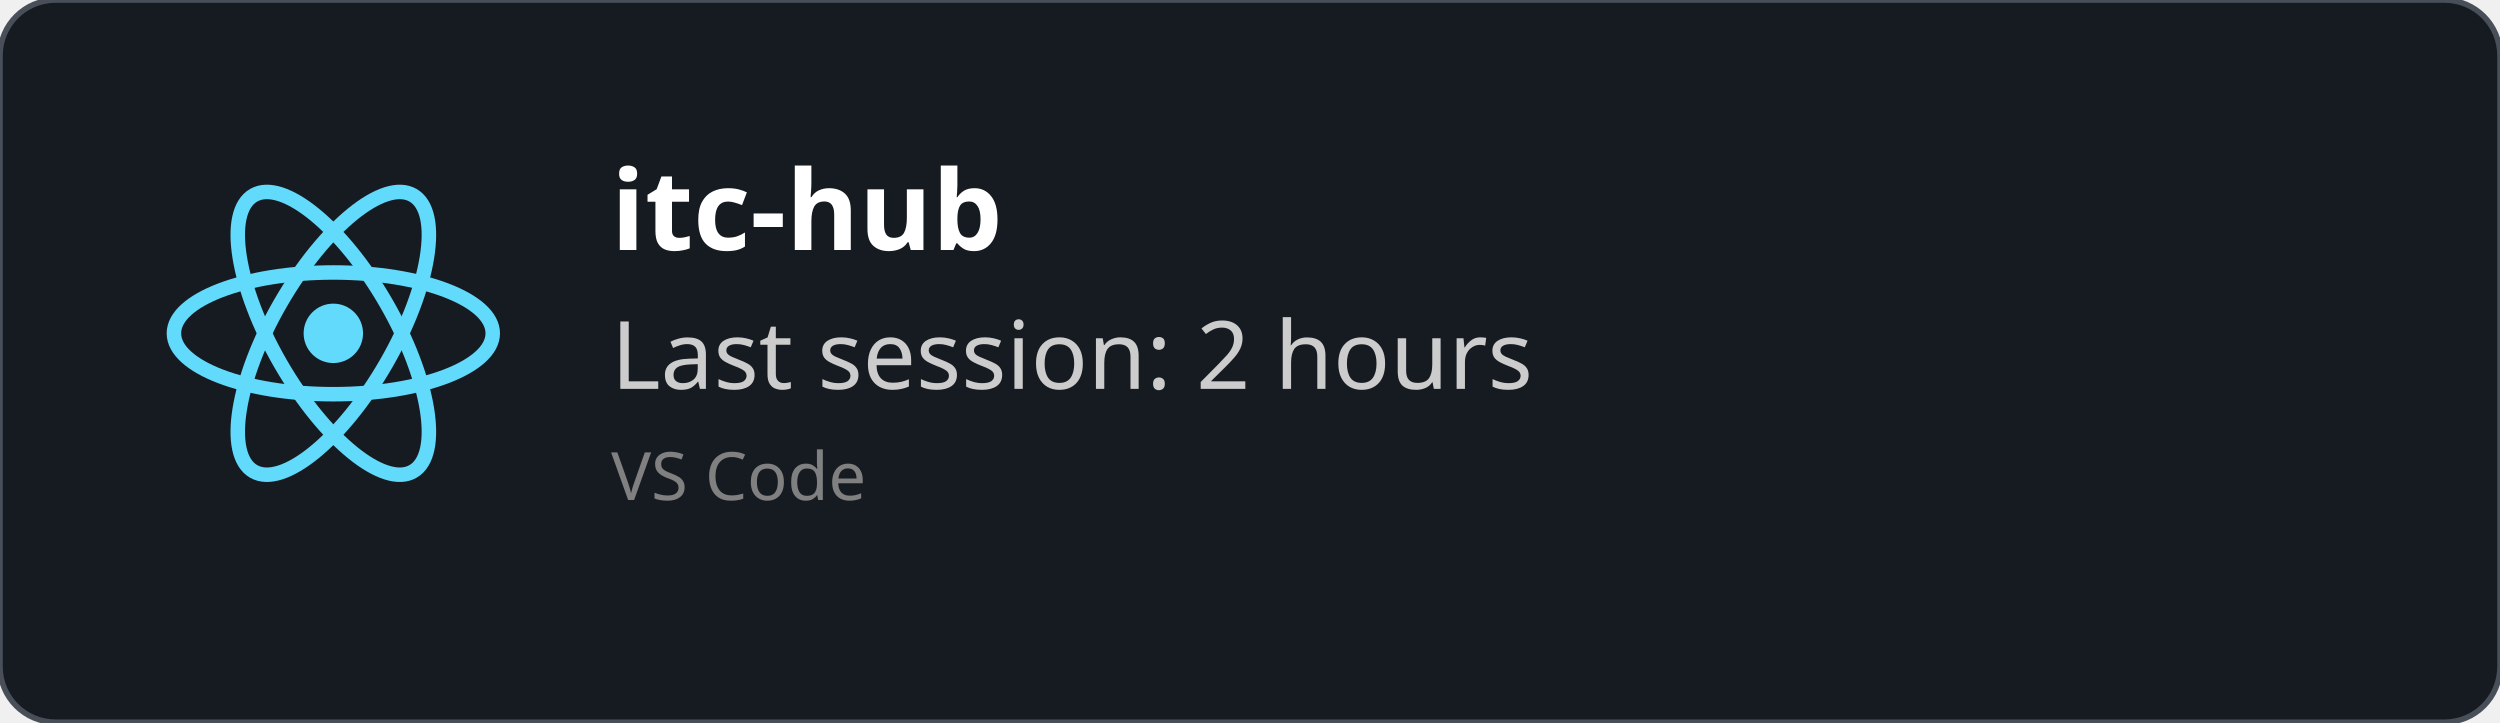
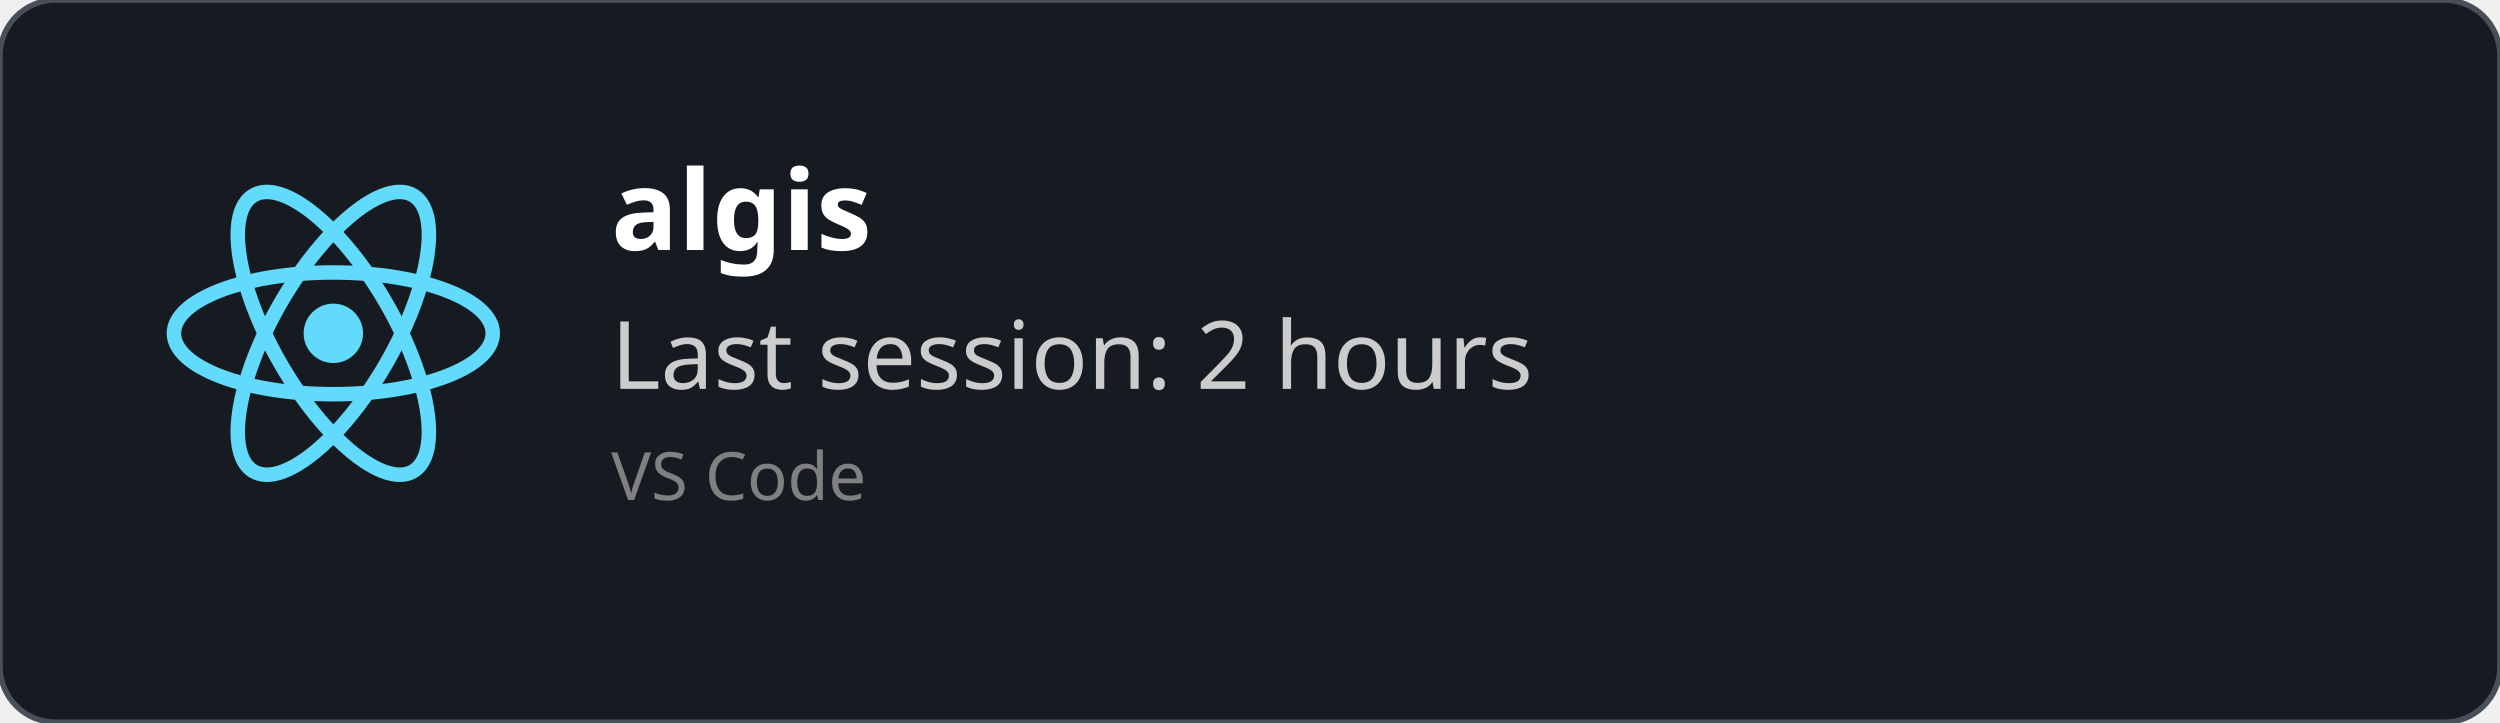
<svg xmlns="http://www.w3.org/2000/svg" width="450" height="130" viewBox="0 0 450 130" fill="none" role="img">
  <style>
    *{
        font-family: 'Segoe UI', Ubuntu, monospace
    }
    </style>
  <defs>
    <clipPath id="horizontalClip" x="20" y="20" width="500" height="200">
      <rect x="90" y="20" width="300" height="50" />
    </clipPath>
  </defs>
  <rect width="450" height="130" fill="rgba(22,27,34)" stroke="#484f58" stroke-width="1" fill-opacity="1" stroke-opacity="1" x="0" y="0" rx="10px" ry="10px">
    </rect>
  <svg height="60" width="60" x="30" y="30" viewBox="-11.5 -10.232 23 20.463">
    <circle cx="0" cy="0" r="2.05" fill="#61dafb" />
    <g stroke="#61dafb" stroke-width="1" fill="none">
      <ellipse rx="11" ry="4.2" />
      <ellipse rx="11" ry="4.2" transform="rotate(60)" />
      <ellipse rx="11" ry="4.2" transform="rotate(120)" />
    </g>
  </svg>
  <text x="110" y="45" font-size="20" clip-path="url(#horizontalClip)" font-weight="bold" font-family="Ubuntu" fill="white">
-     itc-hub
+     algis
    </text>
  <text x="110" y="70" font-size="17px" font-family="Ubuntu" fill="#ccc">
    Last session: 2 hours
    </text>
  <text x="110" y="90" font-size="12px" font-family="Ubuntu" fill="grey">
    VS Code
    </text>
</svg>
